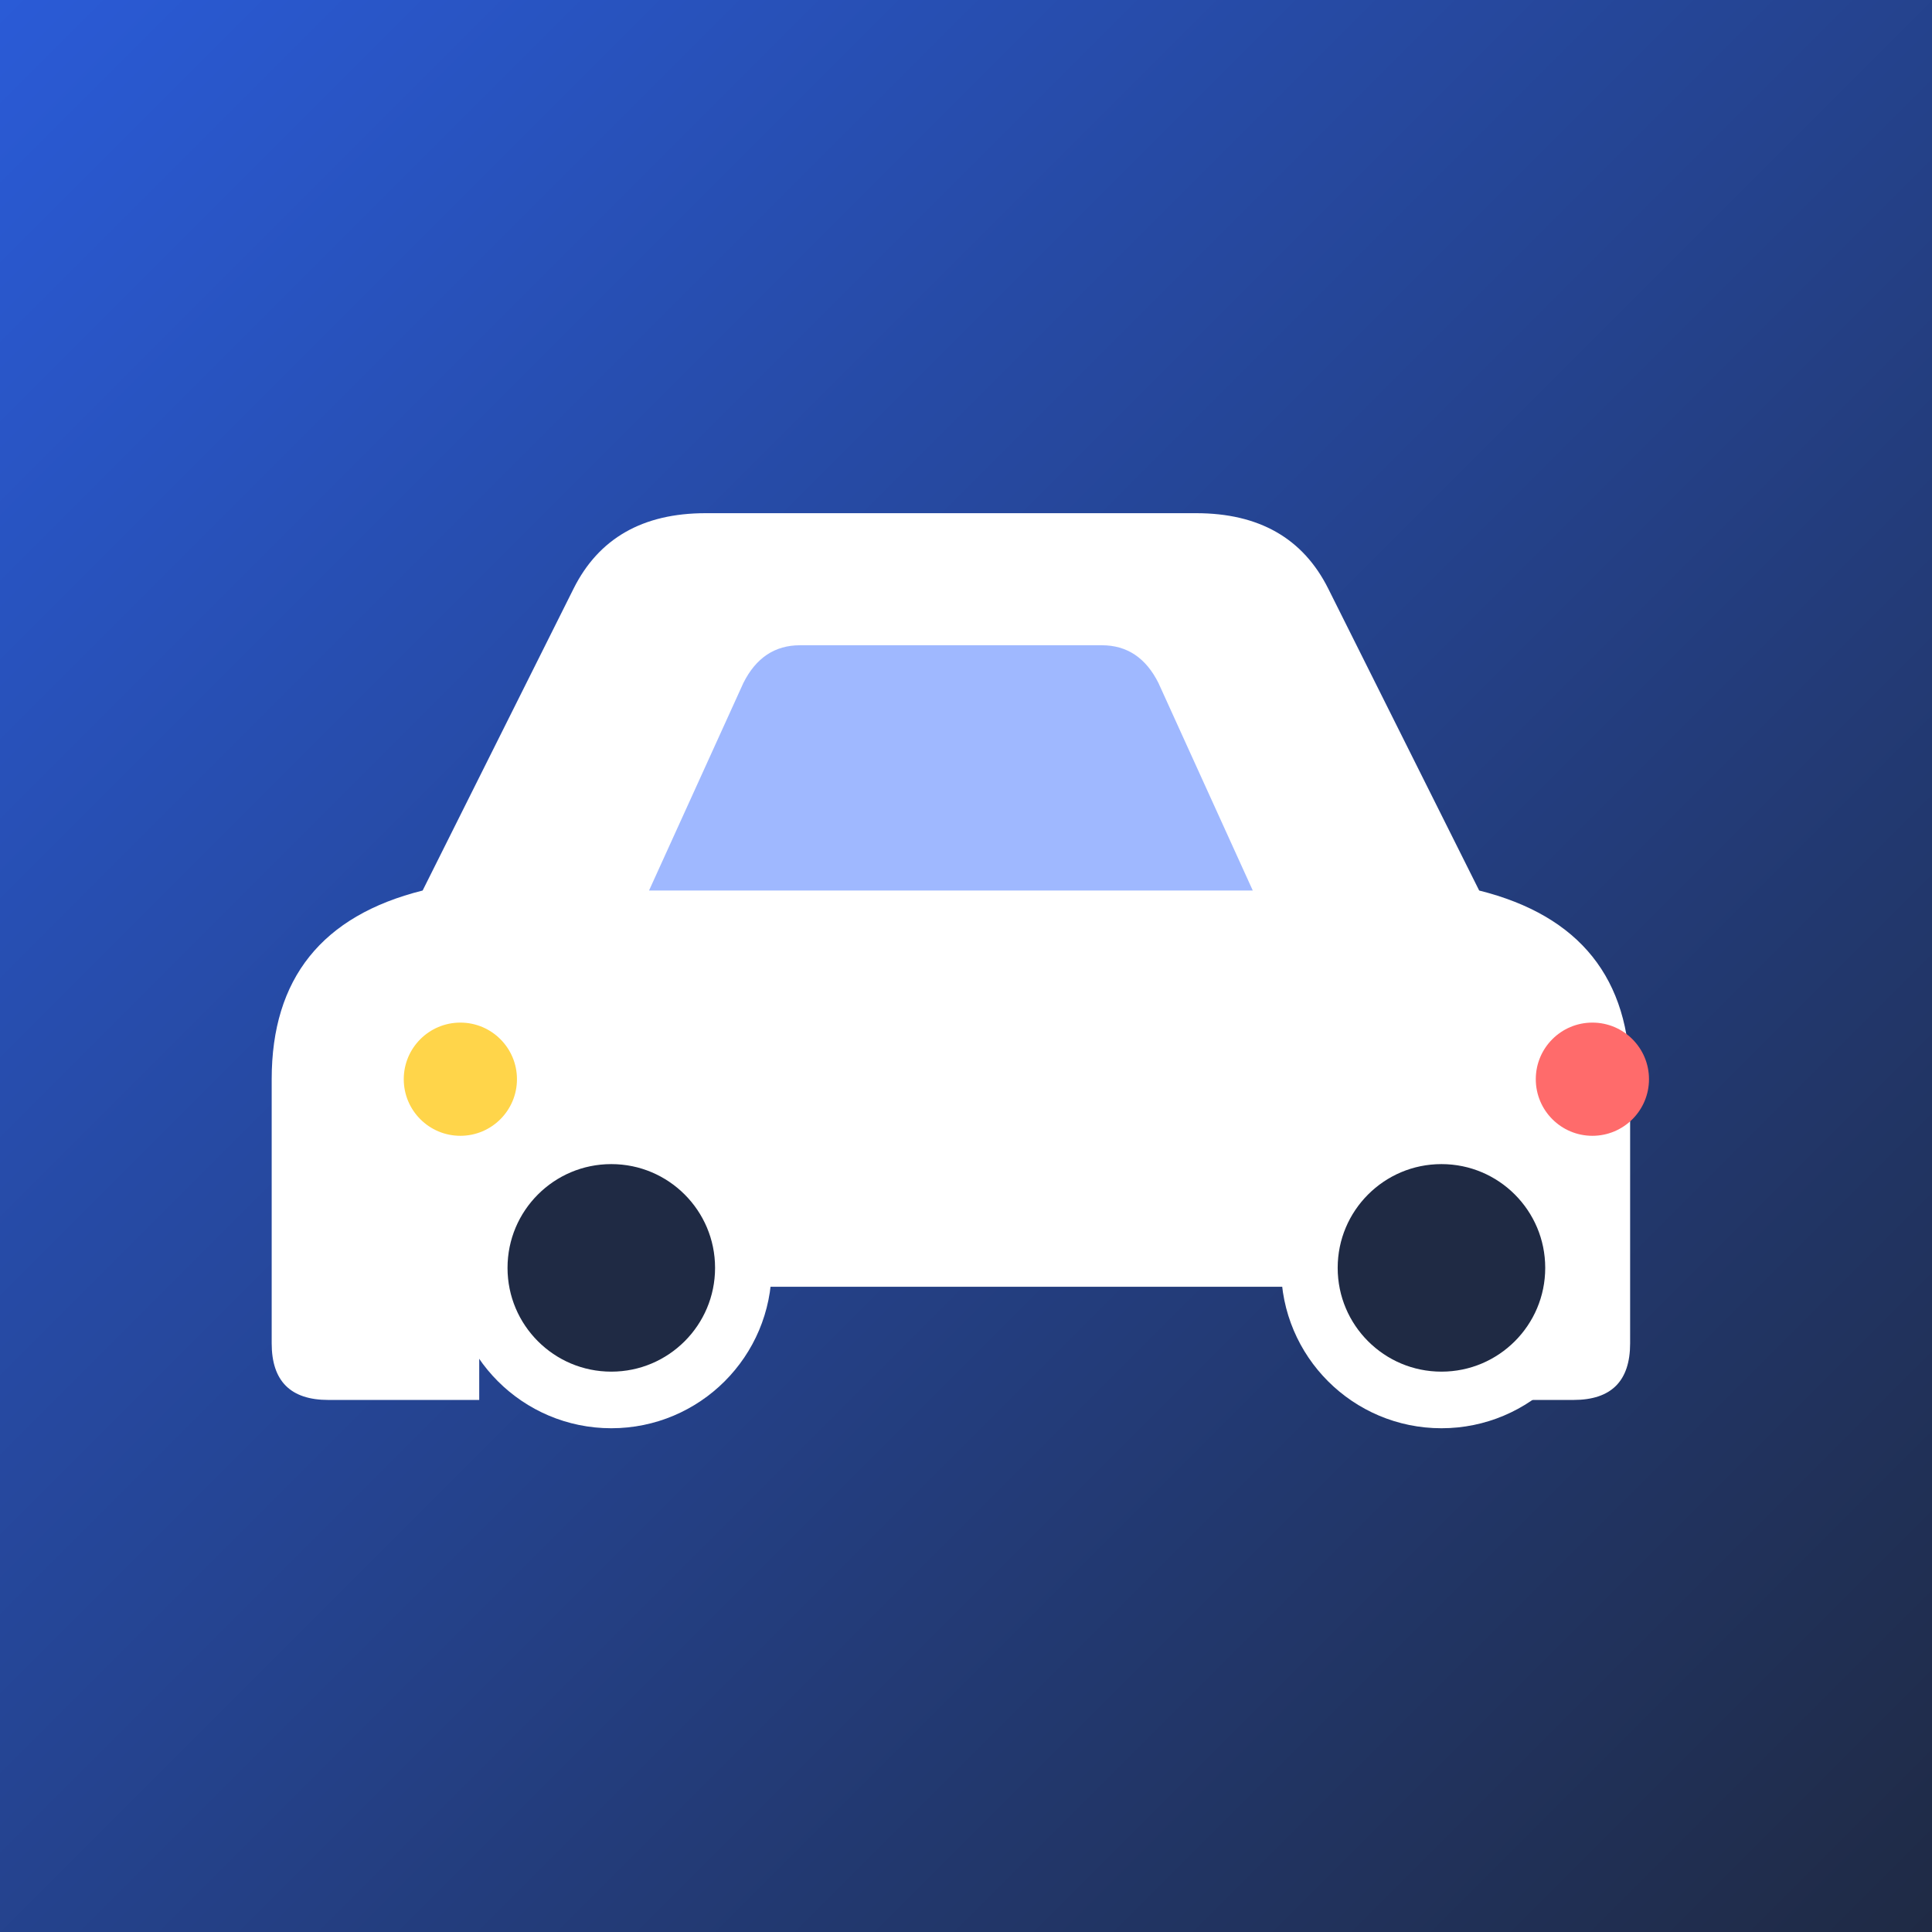
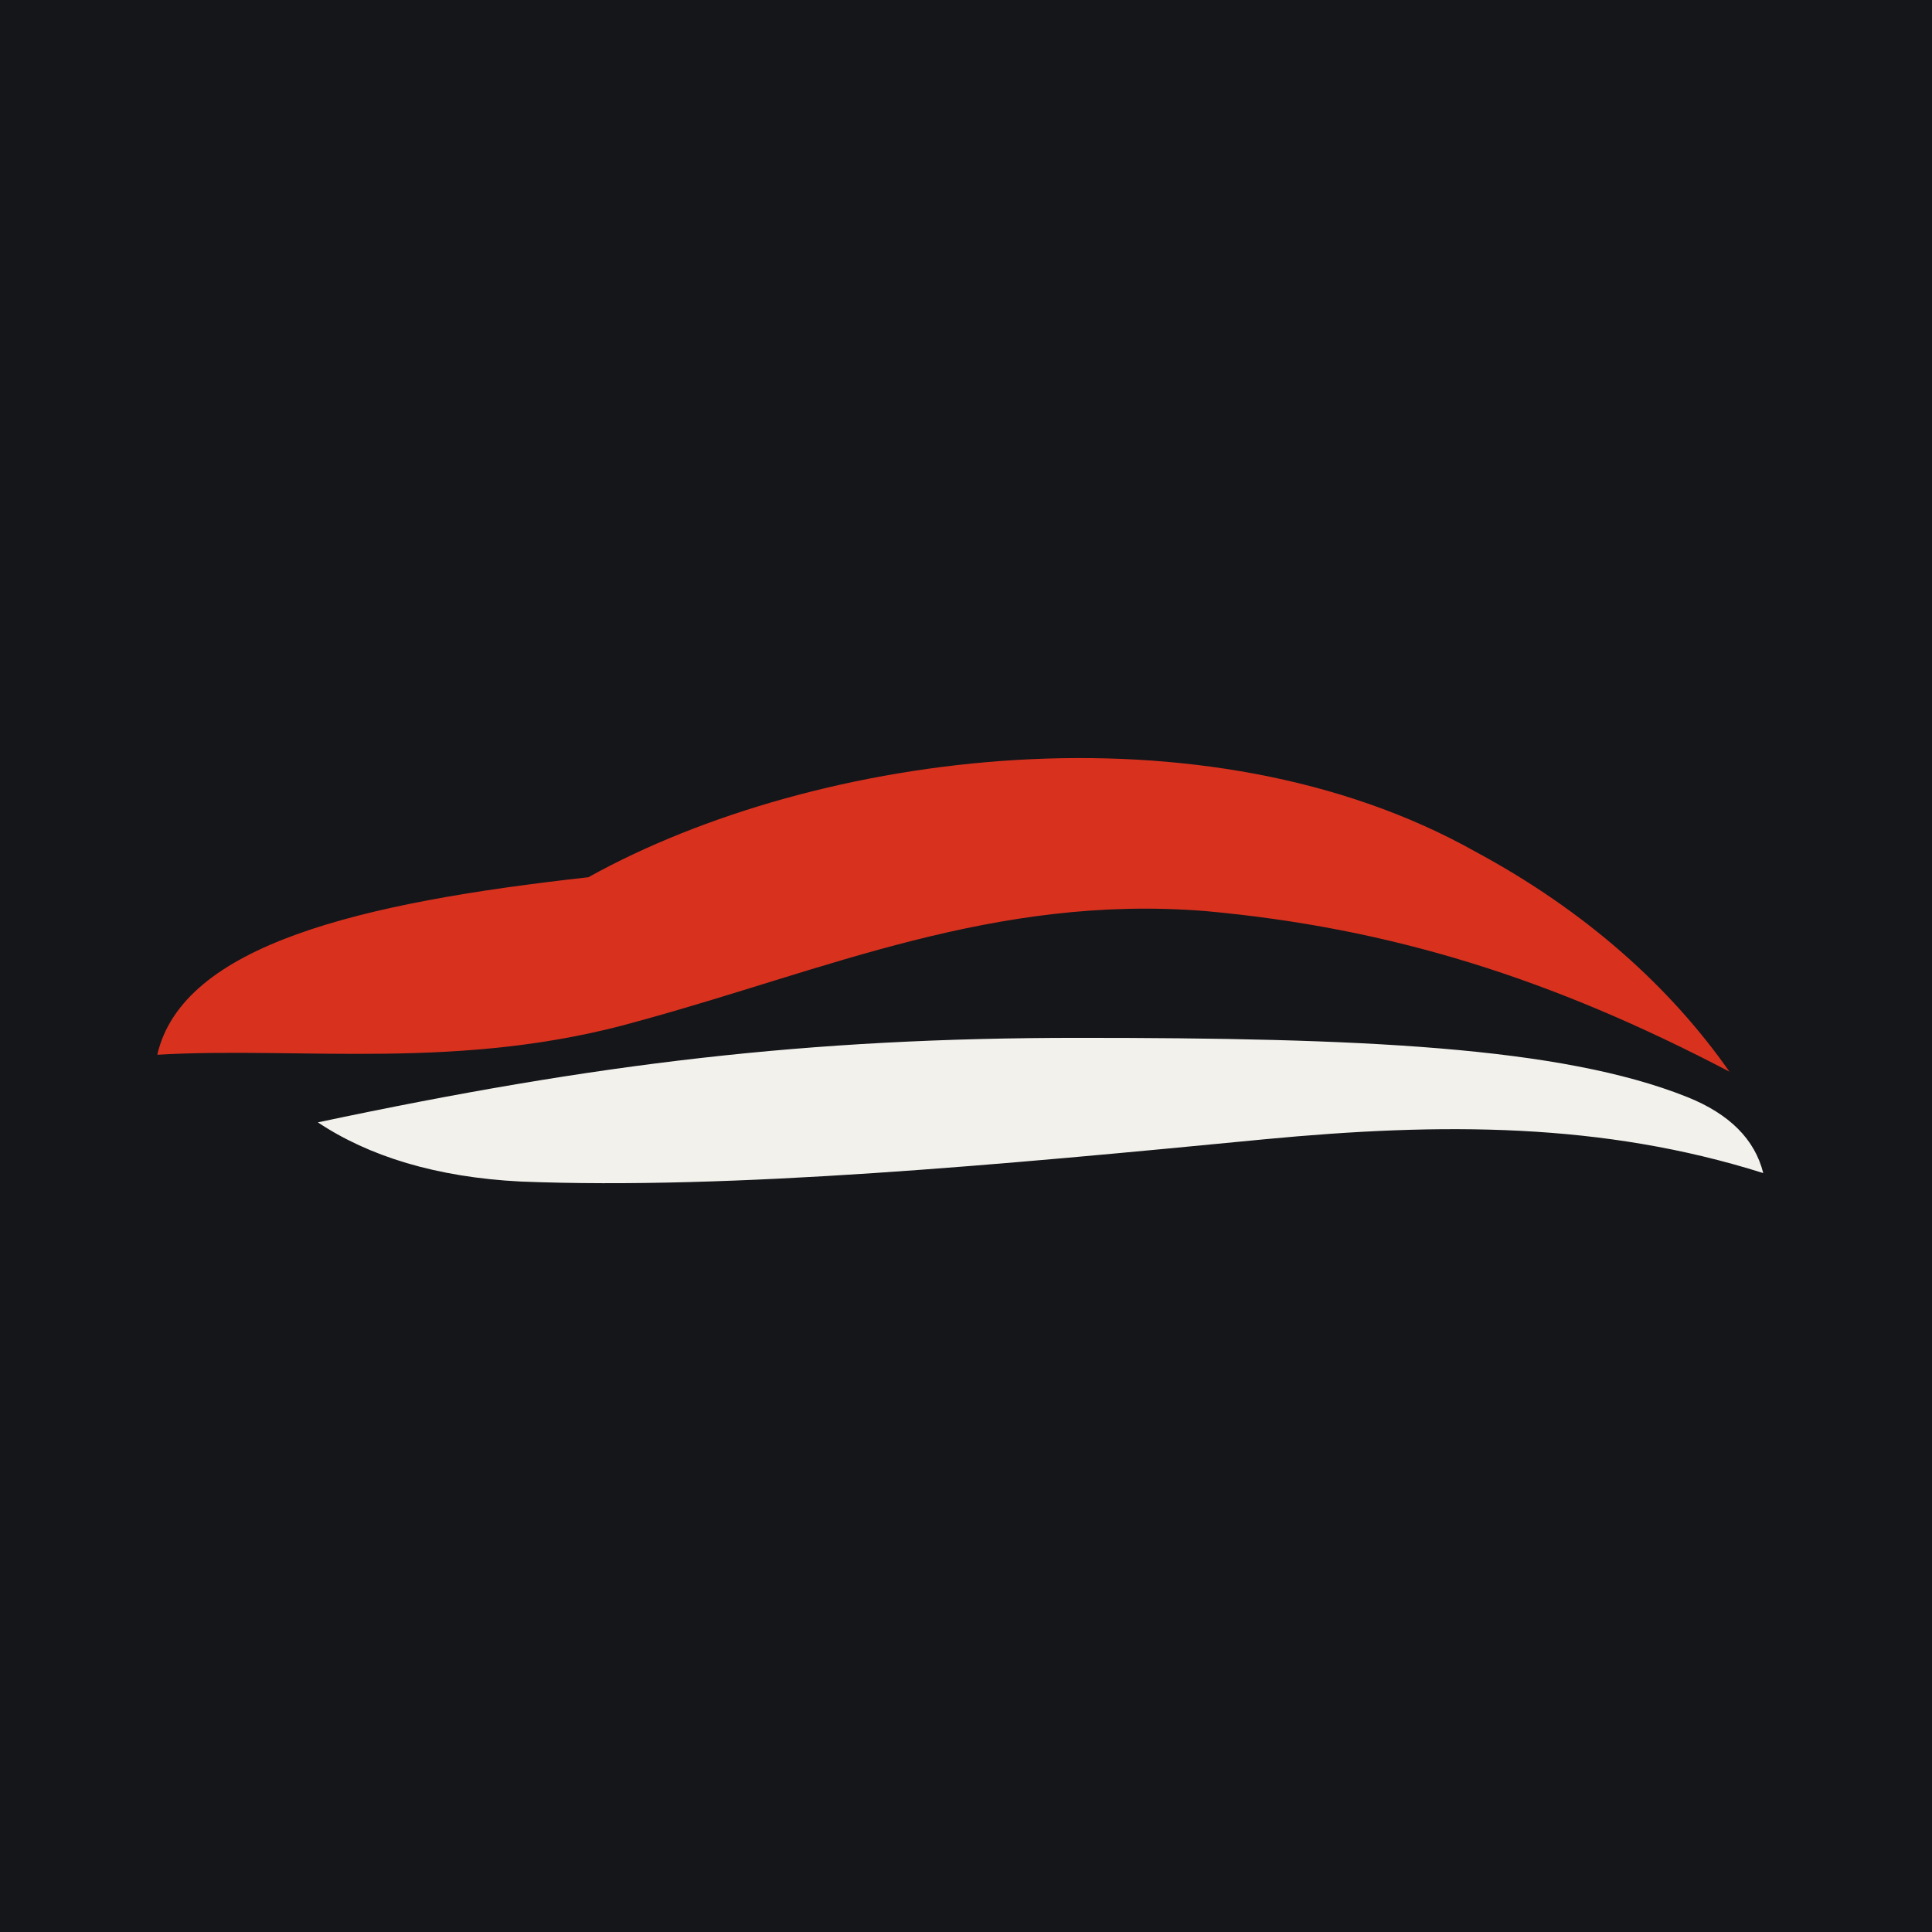
<svg xmlns="http://www.w3.org/2000/svg" viewBox="0 0 512 512">
-   <defs>
-     <linearGradient id="g" x1="0" y1="0" x2="1" y2="1">
-       <stop offset="0" stop-color="#2a5bd7" />
-       <stop offset="1" stop-color="#1f2a44" />
-     </linearGradient>
-   </defs>
-   <rect width="512" height="512" fill="url(#g)" />
-   <g transform="translate(52 126) scale(5)" fill="#fff">
-     <path d="M12 22 l8-16 q2-4 7-4 h26 q5 0 7 4 l8 16 q8 2 8 10 v14 q0 3-3 3 h-8 v-6 h-50 v6 h-8 q-3 0-3-3 V32 q0-8 8-10z" />
-     <path d="M24 22 l5-11 q1-2 3-2 h16 q2 0 3 2 l5 11z" fill="#9fb8ff" />
-     <circle cx="22" cy="42" r="7" fill="#1f2a44" stroke="#fff" stroke-width="3" />
-     <circle cx="66" cy="42" r="7" fill="#1f2a44" stroke="#fff" stroke-width="3" />
-     <circle cx="14" cy="32" r="3" fill="#ffd54a" />
-     <circle cx="74" cy="32" r="3" fill="#ff6b6b" />
+   <rect width="512" height="512" fill="#14161A" />
+   <g transform="translate(26 172) scale(1.12)">
+     <path fill="#D8321F" d="M14 96 C20 70 62 60 116 54 C170 24 262 12 326 48 C352 62 372 80 386 100 C344 78 306 66 262 62 C212 58 172 76 128 88 C86 100 48 94 14 96 Z" />
+     <path fill="#F3F1EC" d="M52 112 C118 98 168 92 232 92 C298 92 346 94 376 106 C386 110 392 116 394 124 C356 112 318 112 276 116 C214 122 150 128 100 126 C80 125 64 120 52 112 Z" />
  </g>
</svg>
